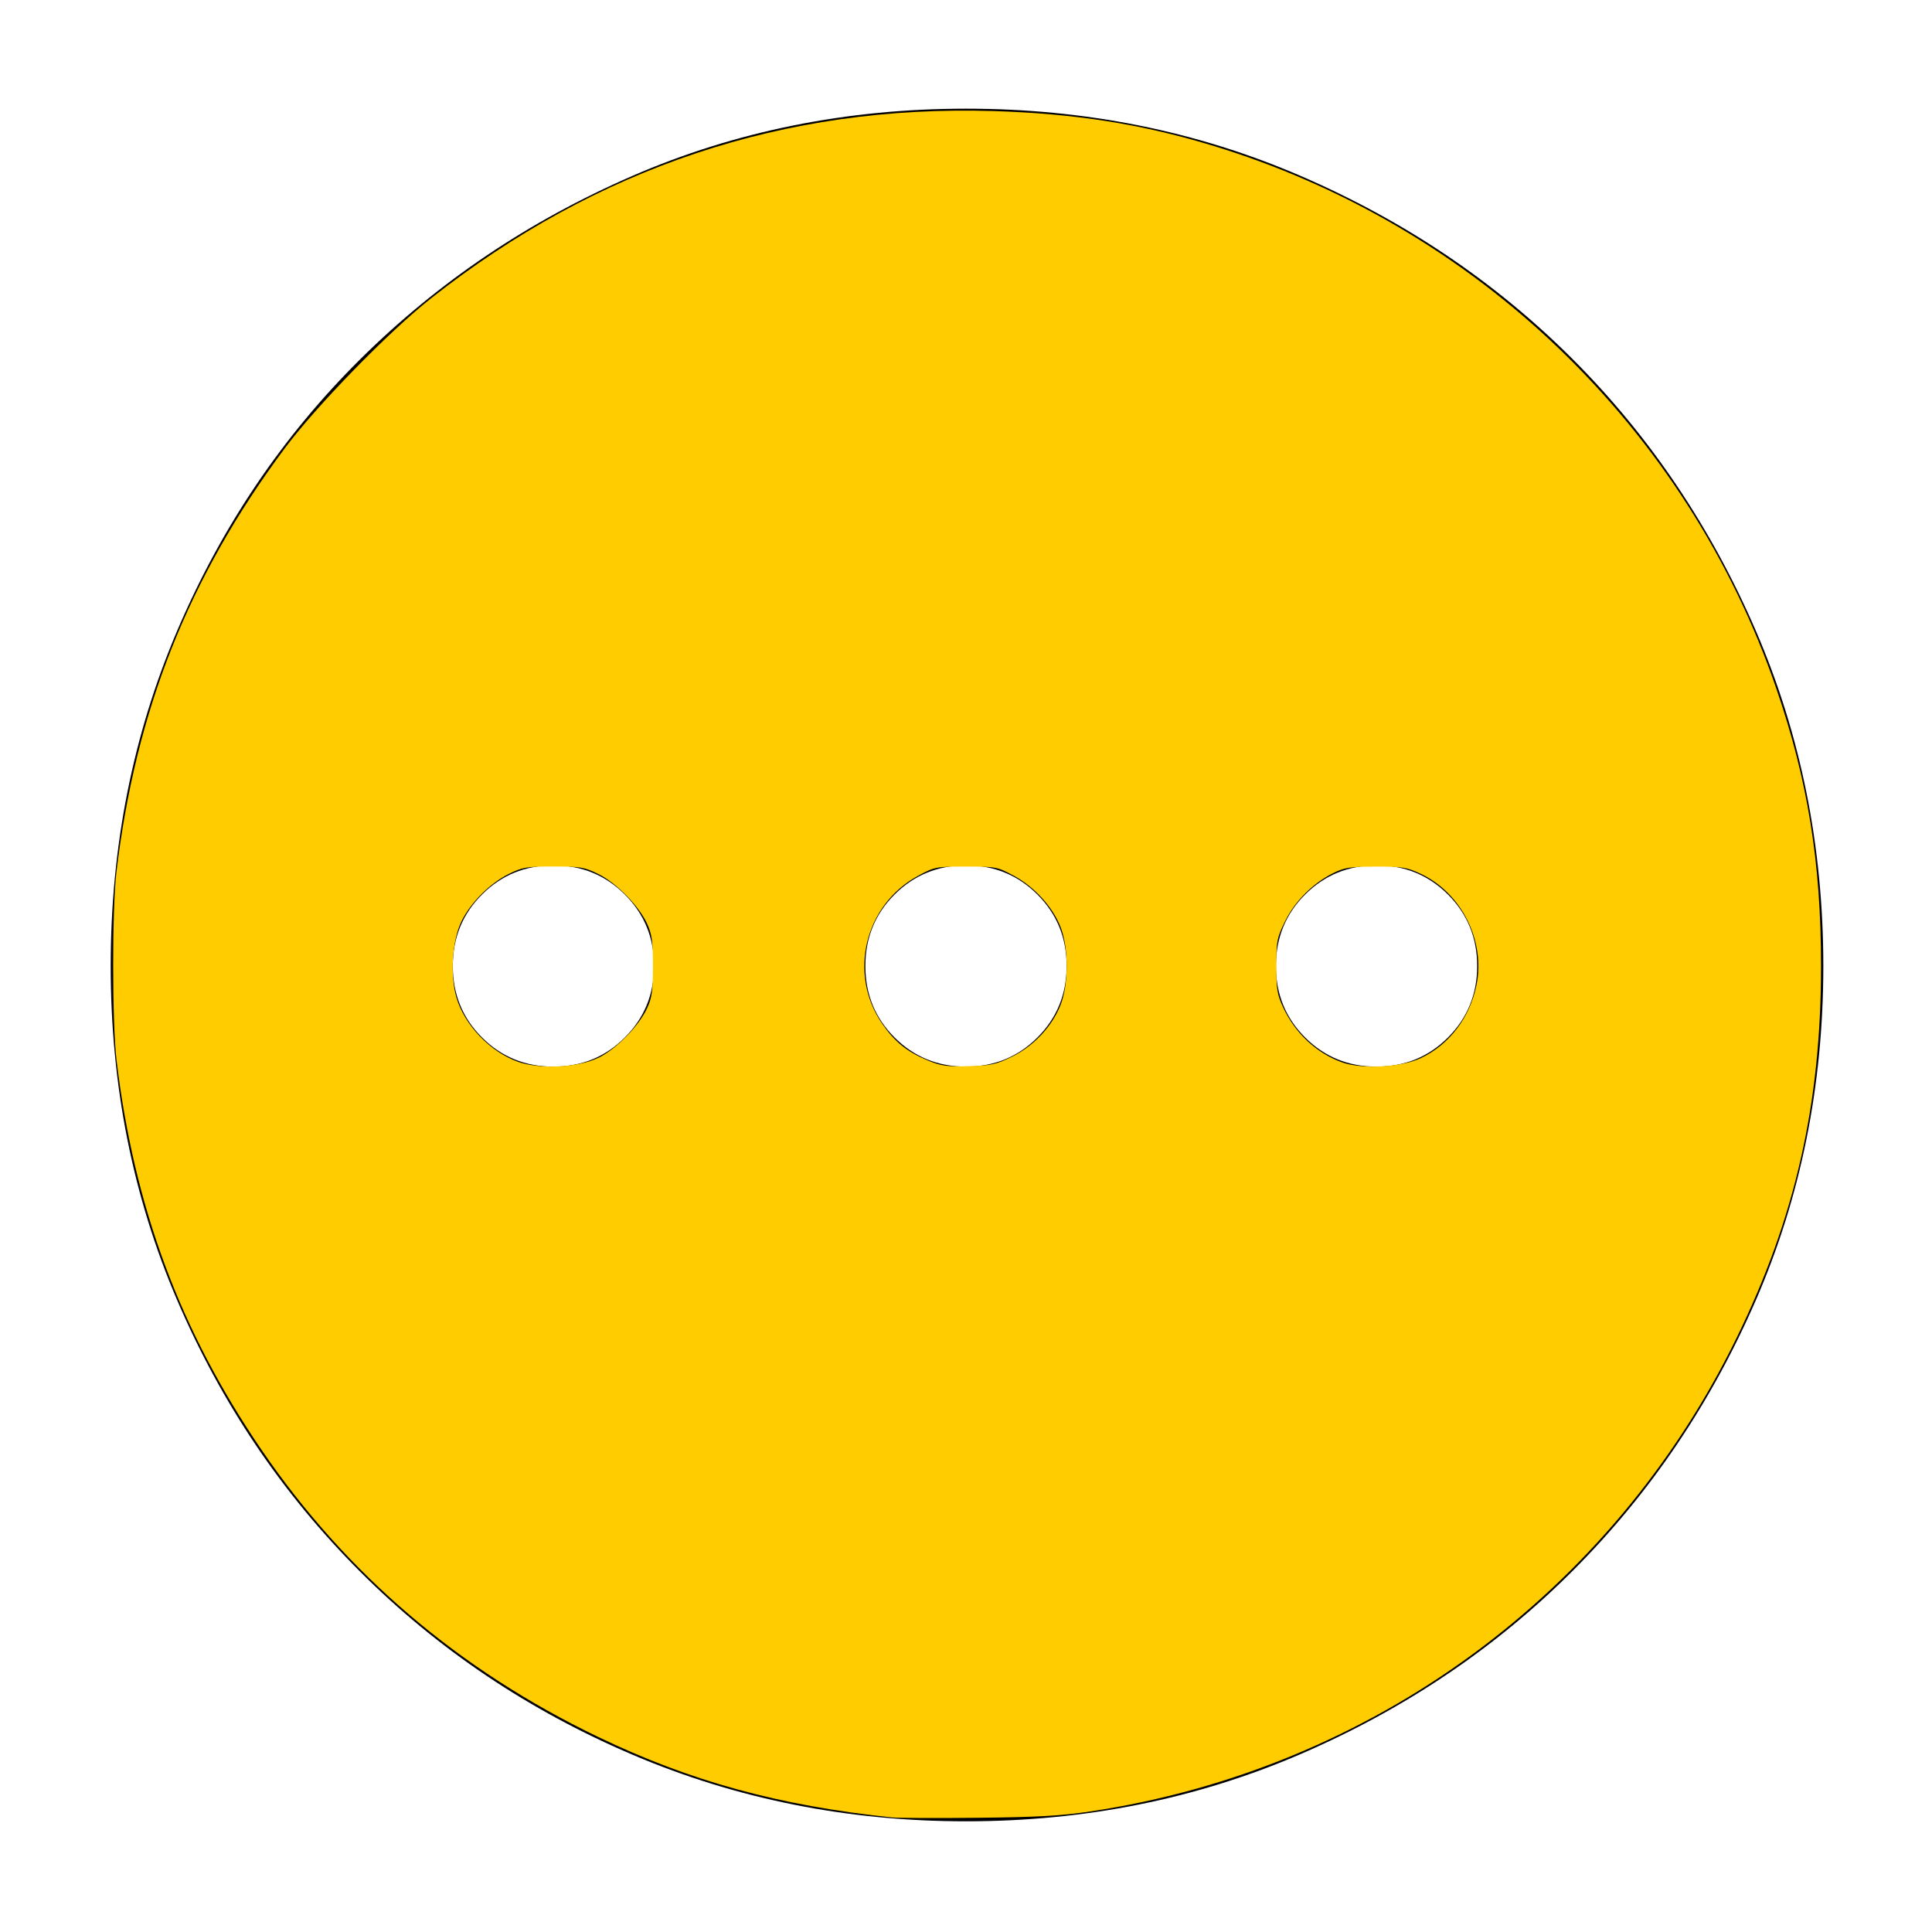
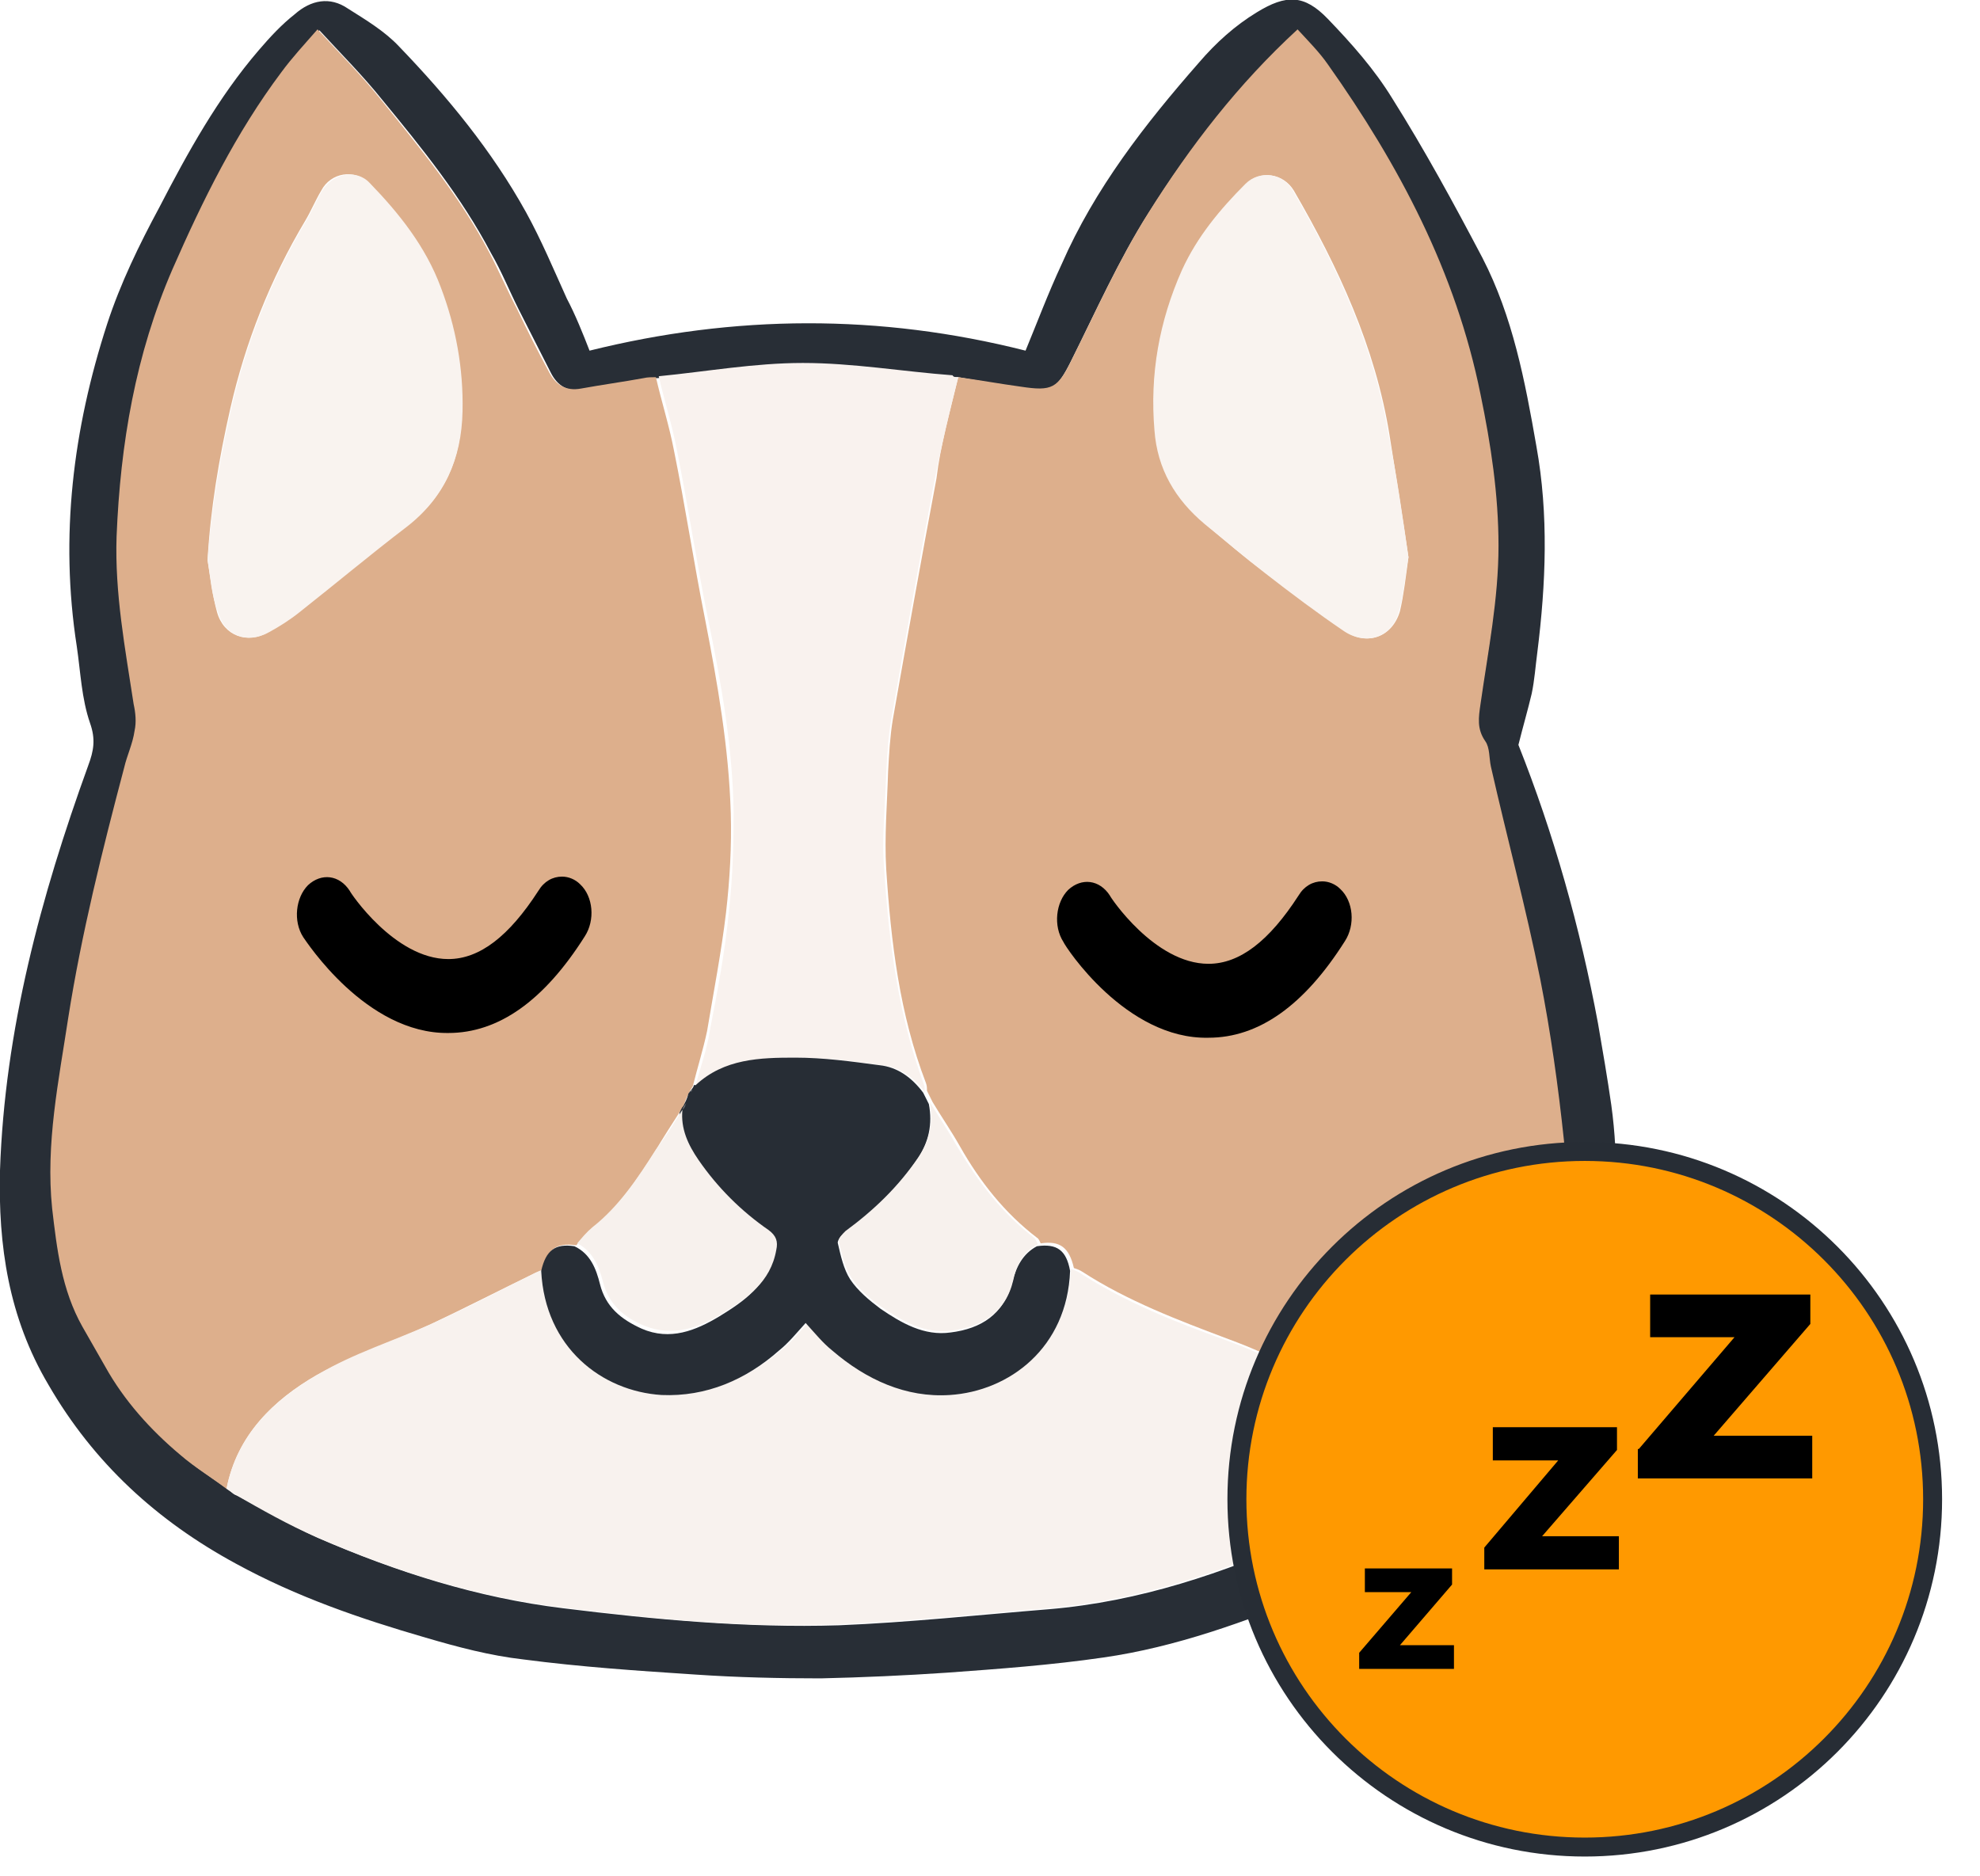
- <svg xmlns="http://www.w3.org/2000/svg" height="48" width="48" version="1.1" id="svg4">
-   <defs id="defs8" />
-   <path d="M13.75 26.5q1.05 0 1.775-.725.725-.725.725-1.775 0-1.05-.725-1.775-.725-.725-1.775-.725-1.05 0-1.775.725-.725.725-.725 1.775 0 1.05.725 1.775.725.725 1.775.725Zm10.25 0q1.05 0 1.775-.725.725-.725.725-1.775 0-1.05-.725-1.775Q25.05 21.5 24 21.5q-1.05 0-1.775.725Q21.5 22.95 21.5 24q0 1.05.725 1.775.725.725 1.775.725Zm10.2 0q1.05 0 1.775-.725.725-.725.725-1.775 0-1.05-.725-1.775-.725-.725-1.775-.725-1.05 0-1.775.725Q31.7 22.95 31.7 24q0 1.05.725 1.775.725.725 1.775.725ZM24 45.25q-4.4 0-8.275-1.65T8.95 39.05q-2.9-2.9-4.55-6.75T2.75 24q0-4.45 1.65-8.325 1.65-3.875 4.55-6.75t6.75-4.55Q19.55 2.7 24 2.7q4.45 0 8.325 1.675 3.875 1.675 6.75 4.55t4.55 6.75Q45.3 19.55 45.3 24q0 4.45-1.675 8.3-1.675 3.85-4.55 6.725-2.875 2.875-6.75 4.55Q28.45 45.25 24 45.25Z" id="path2" />
-   <path style="fill:#ffcc00;stroke-width:0.067;fill-opacity:1" d="M 22.164,45.154 C 19.359,44.86 17.16,44.258 14.862,43.154 11.401,41.49 8.601,39.102 6.495,36.017 4.471,33.05 3.332,29.987 2.895,26.337 2.786,25.419 2.784,22.569 2.893,21.663 3.374,17.648 4.68,14.359 7.067,11.149 7.858,10.086 9.648,8.25 10.709,7.412 14.836,4.158 19.499,2.603 24.668,2.759 c 2.017,0.061 3.66,0.317 5.406,0.843 6.592,1.986 11.838,7.028 14.061,13.514 0.778,2.271 1.108,4.318 1.108,6.884 0,3.424 -0.638,6.24 -2.086,9.215 -3.094,6.355 -9.069,10.739 -16.07,11.79 -0.719,0.108 -1.318,0.142 -2.786,0.157 -1.028,0.011 -1.989,0.007 -2.136,-0.008 z M 14.863,26.284 c 0.445,-0.218 1.008,-0.79 1.213,-1.233 0.123,-0.266 0.146,-0.436 0.146,-1.052 0,-0.615 -0.024,-0.786 -0.146,-1.052 -0.204,-0.443 -0.768,-1.015 -1.215,-1.235 -0.34,-0.167 -0.443,-0.184 -1.109,-0.184 -0.664,0 -0.77,0.017 -1.104,0.181 -0.47,0.231 -0.954,0.713 -1.182,1.18 -0.23,0.471 -0.288,1.334 -0.127,1.89 0.2,0.687 0.838,1.355 1.533,1.602 0.534,0.19 1.496,0.142 1.99,-0.099 z m 10.287,-0.034 c 0.536,-0.264 0.989,-0.749 1.199,-1.282 0.203,-0.515 0.203,-1.421 0,-1.936 C 26.153,22.531 25.703,22.037 25.191,21.759 24.779,21.536 24.748,21.53 24,21.53 c -0.748,0 -0.779,0.006 -1.191,0.229 -1.325,0.718 -1.744,2.437 -0.894,3.671 0.31,0.451 0.616,0.699 1.123,0.911 0.342,0.143 0.479,0.163 1.03,0.147 0.564,-0.016 0.686,-0.043 1.082,-0.238 z m 10.145,0.041 c 0.707,-0.331 1.219,-1 1.387,-1.813 0.227,-1.101 -0.37,-2.293 -1.387,-2.77 -0.34,-0.16 -0.457,-0.178 -1.115,-0.177 -0.636,8.21e-4 -0.777,0.022 -1.053,0.159 -0.504,0.249 -0.951,0.695 -1.198,1.195 -0.203,0.413 -0.219,0.493 -0.219,1.114 0,0.581 0.023,0.718 0.174,1.039 0.3,0.639 0.828,1.129 1.462,1.357 0.484,0.174 1.466,0.122 1.949,-0.104 z" id="path84" />
+ <svg xmlns="http://www.w3.org/2000/svg" version="1.1" id="Layer_1" x="0px" y="0px" viewBox="0 0 208.9 197.9" style="enable-background:new 0 0 208.9 197.9;" xml:space="preserve">
+   <style type="text/css">
+ 	.st0{fill:#282E36;}
+ 	.st1{fill:#DDAF8C;}
+ 	.st2{fill:#F8F2EE;}
+ 	.st3{fill:#F9F2EE;}
+ 	.st4{fill:#F9F3EF;}
+ 	.st5{fill:#272D35;}
+ 	.st6{fill:#F7F1ED;}
+ 	.st7{fill:#FF9900;stroke:#272D35;stroke-width:2;stroke-miterlimit:10;}
+ </style>
+   <g>
+     <path class="st0" d="M62.2,37c15.3-3.8,30.6-3.9,46,0c1.2-2.9,2.4-6.1,3.8-9.1c3.5-8,8.8-14.8,14.5-21.3c1.8-2.1,3.8-3.9,6.1-5.3   c3.1-1.9,5-1.9,7.5,0.7s4.9,5.3,6.8,8.4c3.4,5.4,6.5,11.1,9.5,16.8c3.2,6.2,4.5,13,5.7,19.9c1.3,7.2,1,14.5,0.1,21.7   c-0.2,1.5-0.3,3-0.6,4.4c-0.4,1.7-0.9,3.4-1.4,5.4c3.7,9.3,6.5,19.2,8.4,29.4c0.5,2.9,1,5.8,1.4,8.6c0.8,5.8,0.6,11.6-0.4,17.4   c-1.6,9.9-7.1,17.6-14.3,24.2c-4.9,4.4-10.6,7.5-16.7,10c-7.2,2.9-14.5,5.6-22.2,6.7c-5.5,0.8-11,1.2-16.5,1.6   c-4.4,0.3-8.9,0.5-13.3,0.6c-4.4,0-8.8-0.1-13.2-0.4c-6.1-0.4-12.1-0.8-18.2-1.6c-3.5-0.4-6.9-1.3-10.3-2.3c-6.9-2-13.6-4.3-20-7.8   c-8.3-4.5-15-10.6-19.8-18.9C0.9,139-0.2,131.4,0,123.5c0.5-14.8,4.3-28.9,9.3-42.7c0.6-1.6,0.8-2.8,0.2-4.5   c-0.9-2.6-1-5.4-1.4-8.1c-1.8-11.6-0.4-22.9,3.2-34c1.4-4.3,3.4-8.4,5.5-12.3c3-5.8,6.2-11.6,10.5-16.6c1.2-1.4,2.4-2.7,3.8-3.8   c1.7-1.5,3.7-1.9,5.6-0.6c1.9,1.2,3.9,2.4,5.4,4c5.1,5.3,9.8,11,13.4,17.5c1.6,2.9,2.9,6,4.3,9.1C60.7,33.2,61.5,35.2,62.2,37z    M101.1,39.8c-0.2,0-0.5,0-0.7,0c-5.3-0.5-10.5-1.3-15.8-1.3c-5.1,0-10.1,0.9-15.2,1.4c-0.4,0-0.9,0-1.3,0.1   c-2.2,0.4-4.4,0.7-6.6,1.1c-1.6,0.3-2.7-0.4-3.4-1.8c-1.1-2.2-2.3-4.5-3.4-6.7c-1-2-1.8-4-2.9-5.9c-3.1-5.9-7.3-11.1-11.5-16.2   c-2-2.5-4.3-4.8-6.6-7.3c-1.4,1.6-2.6,3-3.8,4.5c-4.8,6.4-8.3,13.6-11.5,20.8c-3.9,9-5.6,18.5-5.9,28.2c-0.2,6,0.9,11.9,1.8,17.7   c0.1,0.9,0.2,1.9,0.1,2.8c-0.2,1.3-0.8,2.6-1.1,3.9c-2.4,8.7-4.5,17.5-5.9,26.4c-1,6.7-2.5,13.3-1.7,20.1c0.5,4.3,0.9,8.6,3.2,12.5   c0.8,1.4,1.6,2.8,2.4,4.2c2,3.6,4.7,6.6,7.9,9.3c1.5,1.3,3.3,2.4,4.9,3.6c0.3,0.2,0.5,0.5,0.9,0.6c2.9,1.5,5.7,3.2,8.6,4.5   c8.3,3.6,16.8,6.3,25.8,7.4c9.7,1.2,19.4,2.1,29.1,1.8c7.4-0.3,14.8-1.1,22.2-1.7c9.5-0.8,18.4-3.8,27.1-7.7c3.1-1.4,6-3.2,8.9-4.8   c0.2-0.1,0.5-0.2,0.6-0.3c4.6-3.1,8.4-6.8,11.5-11.4c5.1-7.6,7.1-16,6.1-25.1c-0.6-5.7-1.4-11.4-2.5-17c-1.5-7.5-3.4-15-5.2-22.4   c-0.2-0.9-0.1-2-0.6-2.7c-0.9-1.3-0.7-2.6-0.5-3.9c0.8-5.5,1.9-11,1.9-16.7c0-5.4-0.8-10.8-1.9-16C153.5,28.9,147.5,17.6,140,7   c-0.9-1.3-2.1-2.5-3.2-3.7c-6.2,5.8-11.3,12.3-15.7,19.3c-3.1,4.9-5.5,10.3-8.1,15.5c-1.5,3-2.1,3.4-5.4,2.9   C105.5,40.5,103.3,40.2,101.1,39.8z" />
+     <path class="st1" d="M23.9,157.1c-1.6-1.2-3.4-2.3-4.9-3.6c-3.1-2.6-5.9-5.7-7.9-9.3c-0.8-1.4-1.6-2.8-2.4-4.2   c-2.2-3.9-2.7-8.2-3.2-12.5c-0.7-6.8,0.7-13.5,1.7-20.1c1.4-8.9,3.6-17.7,5.9-26.4c0.3-1.3,0.9-2.5,1.1-3.9   c0.2-0.9,0.1-1.9-0.1-2.8c-0.9-5.9-2-11.7-1.8-17.7c0.4-9.8,2-19.2,5.9-28.2c3.2-7.3,6.7-14.4,11.5-20.8c1.1-1.5,2.4-2.9,3.8-4.5   c2.3,2.5,4.6,4.8,6.6,7.3c4.2,5.2,8.4,10.3,11.5,16.2c1,1.9,1.9,4,2.9,5.9c1.1,2.3,2.2,4.5,3.4,6.7c0.7,1.4,1.8,2.1,3.4,1.8   c2.2-0.4,4.4-0.7,6.6-1.1c0.4-0.1,0.9-0.1,1.3-0.1c0.6,2.6,1.4,5.1,1.9,7.7c1.2,5.9,2.1,11.9,3.3,17.9c1.3,6.7,2.5,13.5,2.7,20.4   c0.1,3.5-0.1,7-0.5,10.5c-0.5,4.2-1.3,8.3-2,12.5c-0.4,1.9-1,3.8-1.5,5.8l0,0c-0.1,0.2-0.2,0.3-0.3,0.5l0,0c0,0.1-0.1,0.2-0.1,0.2   c-0.2,0.4-0.4,0.8-0.5,1.2c-0.1,0.2-0.2,0.5-0.4,0.7l0,0c-0.9,1.4-1.8,2.8-2.7,4.3c-1.9,3-3.9,6-6.7,8.2c-0.6,0.5-1.1,1.1-1.6,1.7   c-2.1-0.3-3.1,0.4-3.5,2.6c-0.3,0.1-0.5,0.2-0.8,0.3c-3.7,1.8-7.4,3.7-11.2,5.5c-3.9,1.8-8.1,3.2-11.9,5.3   C28.9,147.7,25,151.4,23.9,157.1z M21.9,59.1c0.3,1.8,0.5,3.7,1,5.5c0.7,2.5,3.2,3.4,5.4,2.1c1.1-0.6,2.2-1.3,3.2-2.1   c3.8-3,7.5-6.1,11.3-9c4.1-3.1,5.9-7.2,5.9-12.2c0.1-4.5-0.7-8.9-2.3-13.1c-1.6-4.3-4.4-7.8-7.5-11c-1.5-1.5-4-1.1-5,0.8   c-0.6,1-1.1,2.2-1.7,3.2c-3.7,6.2-6.3,12.8-7.9,19.8C23.1,48.4,22.2,53.7,21.9,59.1z" />
+     <path class="st1" d="M101.1,39.8c2.2,0.3,4.4,0.7,6.6,1c3.3,0.5,3.9,0.2,5.4-2.9c2.6-5.2,5-10.6,8.1-15.5c4.4-7,9.4-13.5,15.7-19.3   c1.1,1.2,2.3,2.4,3.2,3.7c7.5,10.6,13.5,21.9,16.1,34.8c1.1,5.3,1.9,10.6,1.9,16c0,5.6-1.1,11.1-1.9,16.7c-0.2,1.4-0.4,2.6,0.5,3.9   c0.5,0.7,0.4,1.8,0.6,2.7c1.7,7.5,3.7,14.9,5.2,22.4c1.1,5.6,1.9,11.3,2.5,17c1,9-1,17.4-6.1,25.1c-3.1,4.6-6.9,8.3-11.5,11.4   c-0.2,0.1-0.4,0.2-0.6,0.3c-0.4-3.1-2.2-5.5-4.2-7.8c-3.6-3.9-8.1-6.2-13-8c-5.3-2-10.6-4-15.4-7.1c-0.3-0.2-0.6-0.3-0.9-0.4   c-0.5-2.2-1.5-2.9-3.5-2.6c-0.1-0.2-0.2-0.5-0.4-0.6c-3.4-2.6-6-5.9-8.1-9.6c-0.9-1.6-2-3.2-2.9-4.7c-0.2-0.4-0.4-0.8-0.6-1.2   c0-0.3,0-0.5-0.1-0.8c-2.8-7.3-3.7-14.9-4.2-22.6c-0.2-3.4,0.1-6.9,0.2-10.3c0.1-1.8,0.2-3.7,0.5-5.5c1.5-8.5,3-16.9,4.6-25.4   C99.2,47.1,100.2,43.5,101.1,39.8z M148.6,58.8c-0.6-4.1-1.3-8.5-2-12.9c-1.5-9.3-5.4-17.7-10.1-25.8c-1.1-1.8-3.5-2.2-5-0.7   c-2.7,2.7-5.2,5.6-6.7,9.1c-2.4,5.4-3.5,11-2.9,16.9c0.4,4.1,2.2,7.3,5.3,9.9c2.1,1.8,4.2,3.6,6.4,5.2c2.7,2.1,5.5,4.2,8.3,6.1   c2.4,1.6,5,0.6,5.8-2.1C148.1,62.8,148.3,61,148.6,58.8z" />
+     <path class="st2" d="M113,133.9c0.3,0.1,0.6,0.2,0.9,0.4c4.8,3.1,10.1,5.2,15.4,7.1c4.9,1.8,9.4,4.1,13,8c2,2.2,3.8,4.6,4.2,7.8   c-3,1.6-5.9,3.4-8.9,4.8c-8.6,3.9-17.6,6.9-27.1,7.7c-7.4,0.6-14.8,1.4-22.2,1.7c-9.8,0.4-19.5-0.6-29.1-1.8   c-9-1.1-17.5-3.8-25.8-7.4c-3-1.3-5.8-2.9-8.6-4.5c-0.3-0.2-0.6-0.4-0.9-0.6c1.1-5.7,5-9.4,9.7-12.1c3.7-2.2,7.9-3.5,11.9-5.3   c3.8-1.7,7.4-3.6,11.2-5.5c0.2-0.1,0.5-0.2,0.8-0.3c0.3,8.1,6.4,12.7,12.7,13.1c4.6,0.3,8.8-1.6,12.4-4.7c1-0.8,1.8-1.8,2.8-2.9   c1,1.1,1.8,2.1,2.8,2.9c3.5,3.1,7.7,4.9,12.4,4.7C106.6,146.6,112.7,142,113,133.9z" />
+     <path class="st3" d="M101.1,39.8c-0.9,3.6-1.8,7.3-2.5,10.9C97,59.1,95.5,67.6,94,76.1c-0.3,1.8-0.4,3.6-0.5,5.5   c-0.1,3.4-0.5,6.9-0.2,10.3c0.5,7.7,1.5,15.3,4.2,22.6c0.1,0.2,0,0.5,0.1,0.8c-1.1-1.6-2.7-2.7-4.6-2.9c-3-0.4-5.9-0.8-8.9-0.8   c-3.7,0-7.5,0.1-10.5,2.9h-0.2c0.5-1.9,1.2-3.8,1.5-5.8c0.8-4.1,1.6-8.3,2-12.5c0.4-3.5,0.5-7,0.5-10.5c-0.1-6.9-1.3-13.6-2.7-20.4   c-1.2-5.9-2.1-11.9-3.3-17.9c-0.5-2.6-1.3-5.1-1.9-7.7c5.1-0.5,10.1-1.4,15.2-1.4c5.3,0,10.5,0.9,15.8,1.3   C100.6,39.8,100.8,39.8,101.1,39.8z" />
+     <path class="st4" d="M21.9,59.1c0.4-5.4,1.3-10.7,2.5-16c1.6-7,4.2-13.6,7.9-19.8c0.6-1,1.1-2.2,1.7-3.2c1.1-1.8,3.6-2.3,5-0.8   c3.1,3.2,5.9,6.7,7.5,11c1.6,4.2,2.4,8.6,2.3,13.1c-0.1,5-1.9,9.1-5.9,12.2c-3.8,2.9-7.5,6-11.3,9c-1,0.8-2.1,1.5-3.2,2.1   c-2.3,1.3-4.7,0.4-5.4-2.1C22.3,62.8,22.2,60.9,21.9,59.1z" />
+     <path class="st5" d="M73.2,114.5c0.1,0,0.2,0,0.2,0c3-2.8,6.8-2.9,10.5-2.9c3,0,5.9,0.4,8.9,0.8c1.9,0.2,3.4,1.3,4.6,2.9   c0.2,0.4,0.4,0.8,0.6,1.2c0.4,2.1,0,4-1.2,5.8c-2.1,3.1-4.7,5.6-7.7,7.8c-0.3,0.2-0.8,0.8-0.7,1.1c0.3,1.3,0.6,2.7,1.3,3.8   c0.8,1.2,2,2.2,3.2,3.1c2.2,1.5,4.6,2.9,7.4,2.5c3.2-0.4,5.6-1.9,6.5-5.3c0.4-1.6,1.1-3,2.6-3.8c2.1-0.3,3.1,0.4,3.5,2.6   c-0.3,8.1-6.4,12.7-12.7,13.1c-4.6,0.3-8.8-1.6-12.4-4.7c-1-0.8-1.8-1.8-2.8-2.9c-1,1.1-1.8,2.1-2.8,2.9c-3.5,3.1-7.7,4.9-12.4,4.7   c-6.3-0.4-12.3-5-12.7-13.1c0.5-2.2,1.5-2.9,3.5-2.6c1.7,0.8,2.3,2.4,2.7,4c0.6,2.4,2.2,3.7,4.4,4.7c3,1.3,5.7,0.2,8.2-1.3   c2.6-1.6,5.1-3.3,5.7-6.7c0.2-1,0-1.5-0.8-2.1c-2.9-2-5.4-4.5-7.4-7.4c-1.1-1.6-1.9-3.3-1.7-5.3l0,0c0.1-0.2,0.2-0.5,0.4-0.7   c0.2-0.4,0.4-0.8,0.5-1.2c0-0.1,0.1-0.2,0.1-0.2l0,0C73.1,114.8,73.2,114.6,73.2,114.5L73.2,114.5z" />
+     <path class="st6" d="M72,117.1c-0.2,2,0.6,3.7,1.7,5.3c2,2.9,4.5,5.4,7.4,7.4c0.8,0.6,1,1.2,0.8,2.1c-0.6,3.4-3.1,5.1-5.7,6.7   c-2.4,1.5-5.2,2.5-8.2,1.3c-2.2-0.9-3.8-2.3-4.4-4.7c-0.4-1.6-1.1-3.2-2.7-4c0.5-0.6,1-1.2,1.6-1.7c2.8-2.2,4.8-5.2,6.7-8.2   C70.2,120,71.1,118.5,72,117.1z" />
+     <path class="st6" d="M72.4,116.4c-0.1,0.2-0.2,0.5-0.4,0.7C72.1,116.9,72.3,116.6,72.4,116.4z" />
+     <path class="st3" d="M73.2,114.5c-0.1,0.2-0.2,0.3-0.3,0.5C73.1,114.8,73.2,114.6,73.2,114.5z" />
+     <path class="st3" d="M73,115c0,0.1-0.1,0.2-0.1,0.2C72.9,115.1,73,115,73,115z" />
+     <path class="st4" d="M148.6,58.8c-0.4,2.2-0.5,4-1,5.7c-0.7,2.7-3.4,3.7-5.8,2.1c-2.8-1.9-5.6-4-8.3-6.1c-2.2-1.7-4.3-3.5-6.4-5.2   c-3.1-2.6-5-5.8-5.3-9.9c-0.5-5.9,0.5-11.5,2.9-16.9c1.6-3.5,4-6.4,6.7-9.1c1.5-1.5,4-1.1,5,0.7c4.7,8.1,8.6,16.5,10.1,25.8   C147.4,50.3,148,54.7,148.6,58.8z" />
+     <path class="st6" d="M109.5,131.3c-1.6,0.8-2.3,2.3-2.6,3.8c-0.8,3.4-3.3,4.9-6.5,5.3c-2.8,0.4-5.2-1-7.4-2.5   c-1.2-0.8-2.4-1.9-3.2-3.1c-0.7-1.1-1-2.5-1.3-3.8c-0.1-0.3,0.4-0.8,0.7-1.1c3-2.2,5.6-4.7,7.7-7.8c1.2-1.8,1.6-3.7,1.2-5.8   c1,1.6,2,3.1,2.9,4.7c2.2,3.7,4.7,7,8.1,9.6C109.3,130.8,109.4,131.1,109.5,131.3z" />
+     <circle class="st7" cx="167.2" cy="158.2" r="36.7" />
+     <g>
+       <path d="M172.9,152.9l10.1-11.8h-8.9v-4.5H191v3.1l-10.2,11.8h10.4v4.5h-18.4V152.9z" />
+     </g>
+     <g>
+       <path d="M156.6,163.3l7.8-9.2h-6.9v-3.5h13.1v2.4l-7.9,9.1h8.1v3.5h-14.2V163.3z" />
+     </g>
+     <g>
+       <path d="M143.4,174.4l5.5-6.4h-4.9v-2.5h9.2v1.7l-5.5,6.4h5.7v2.5h-10V174.4z" />
+     </g>
+   </g>
+   <path d="M112.2,99.4c0.2,0.5,6.6,10.3,15.3,10.1c5.3,0,10.1-3.4,14.4-10.2c1.1-1.7,0.9-4.2-0.5-5.5c-0.5-0.5-1.2-0.8-1.9-0.8  c-1,0-1.9,0.5-2.5,1.5c-3.1,4.8-6.2,7.2-9.5,7.2l0,0c-5.7,0-10.4-7.1-10.4-7.2c-1.1-1.7-3-1.9-4.4-0.6  C111.4,95.2,111.1,97.7,112.2,99.4L112.2,99.4z" />
+   <path d="M32,98.9c0.3,0.4,6.6,10.2,15.3,10.1c5.3,0,10.1-3.4,14.4-10.2c1.1-1.7,0.9-4.2-0.5-5.5c-0.5-0.5-1.2-0.8-1.9-0.8  c-1,0-1.9,0.5-2.5,1.5c-3.1,4.8-6.2,7.2-9.5,7.2l0,0c-5.7,0-10.4-7.1-10.4-7.2c-1.1-1.7-3-1.9-4.4-0.6C31.2,94.7,30.9,97.2,32,98.9  L32,98.9z" />
</svg>
